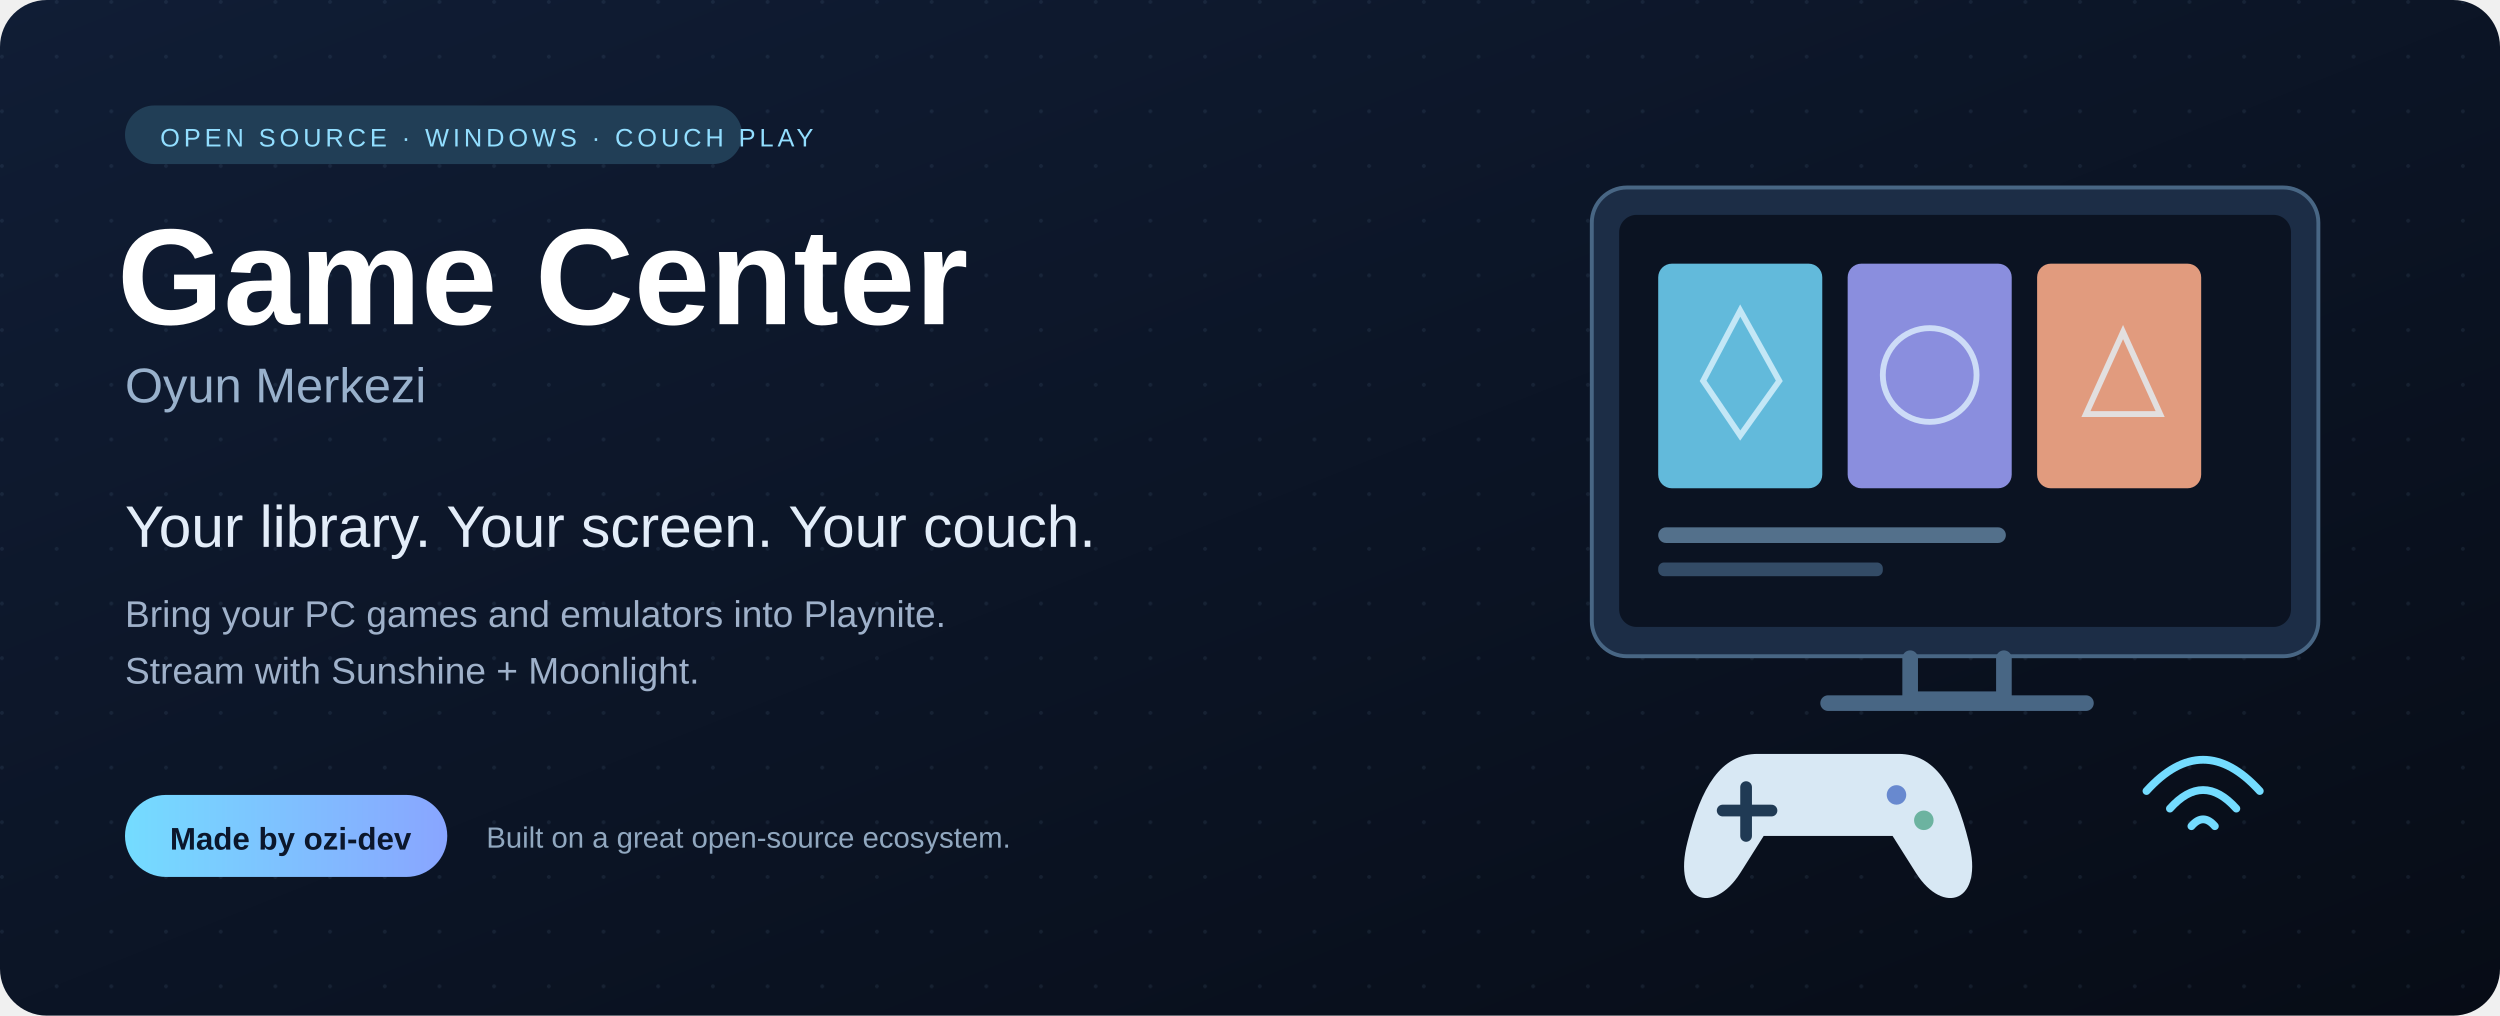
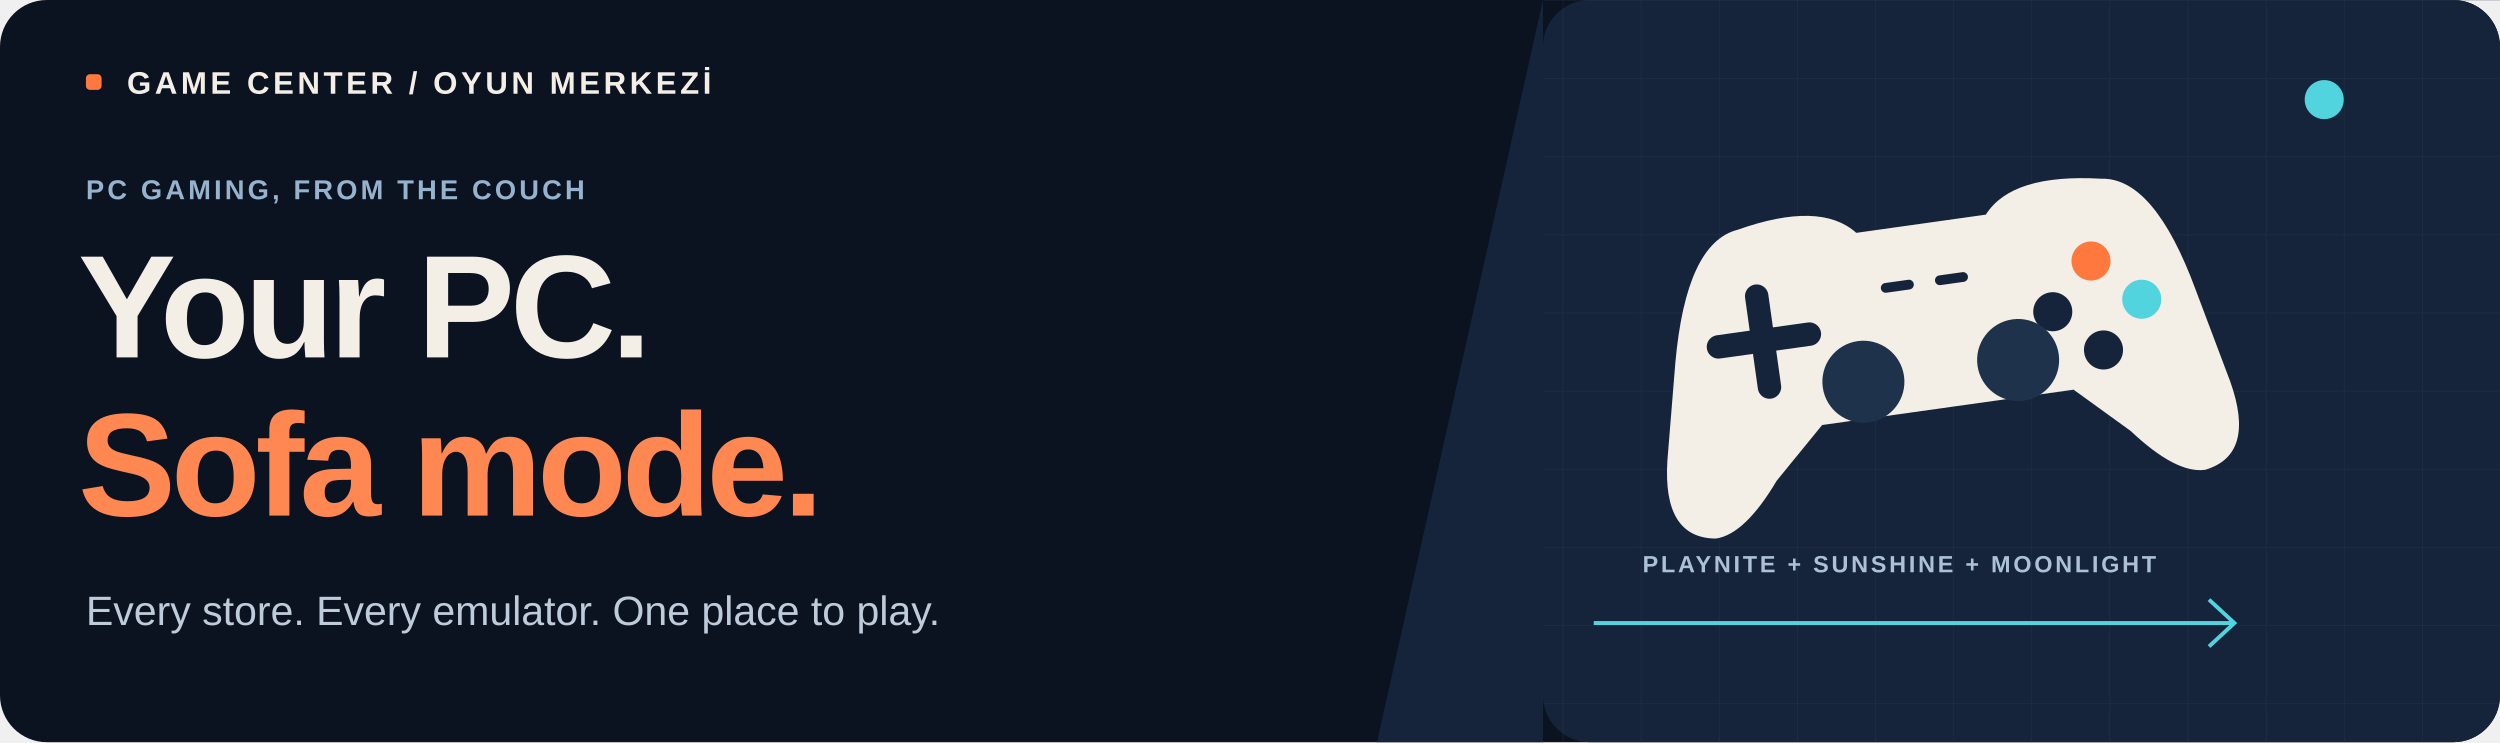
- <svg xmlns="http://www.w3.org/2000/svg" width="1280" height="520" viewBox="0 0 1280 520" role="img" aria-labelledby="title desc">
+ <svg xmlns="http://www.w3.org/2000/svg" width="1280" height="380" viewBox="0 0 1280 380" role="img" aria-label="Game Center — Your PC library deserves a bigger screen.">
  <defs>
-     <linearGradient id="bg" x2="1" y2="1">
-       <stop stop-color="#101d35" />
-       <stop offset="1" stop-color="#070c16" />
-     </linearGradient>
-     <linearGradient id="accent">
-       <stop stop-color="#74dcff" />
-       <stop offset="1" stop-color="#89a5ff" />
-     </linearGradient>
-     <pattern id="dots" width="28" height="28" patternUnits="userSpaceOnUse">
-       <circle cx="1" cy="1" r="1" fill="#6584a5" opacity=".13" />
+     <pattern id="grid" width="40" height="40" patternUnits="userSpaceOnUse">
+       <path d="M40 0H0V40" fill="none" stroke="#32435b" stroke-width=".6" opacity=".35" />
    </pattern>
  </defs>
-   <rect width="1280" height="520" rx="24" fill="url(#bg)" />
-   <rect width="1280" height="520" rx="24" fill="url(#dots)" />
-   <g font-family="Segoe UI,Arial,sans-serif">
-     <rect x="64" y="54" width="316" height="30" rx="15" fill="#213e56" />
-     <text x="82" y="75" font-size="13" letter-spacing="2" fill="#92deff">OPEN SOURCE · WINDOWS · COUCH PLAY</text>
-     <text x="60" y="166" font-size="70" font-weight="700" fill="white">Game Center</text>
-     <text x="64" y="206" font-size="25" fill="#99b1cc">Oyun Merkezi</text>
-     <text x="64" y="280" font-size="30" fill="#e3edf9">Your library. Your screen. Your couch.</text>
-     <text x="64" y="321" font-size="19" fill="#9fb1ca">Bring your PC games and emulators into Playnite.</text>
-     <text x="64" y="350" font-size="19" fill="#9fb1ca">Stream with Sunshine + Moonlight.</text>
-     <rect x="64" y="407" width="165" height="42" rx="21" fill="url(#accent)" />
-     <text x="87" y="435" font-size="16" font-weight="700" fill="#0b172c">Made by ozi-dev</text>
-     <text x="249" y="434" font-size="15" fill="#91a8c0">Built on a great open-source ecosystem.</text>
-     <g transform="translate(815,96)">
-       <rect width="372" height="240" rx="18" fill="#1c2d46" stroke="#486684" stroke-width="2" />
-       <rect x="14" y="14" width="344" height="211" rx="9" fill="#0b1322" />
-       <g fill="#62badb">
-         <rect x="34" y="39" width="84" height="115" rx="7" />
-         <rect x="131" y="39" width="84" height="115" rx="7" fill="#8a8ede" />
-         <rect x="228" y="39" width="84" height="115" rx="7" fill="#e19b7e" />
-       </g>
-       <g fill="none" stroke="#e3f5ff" stroke-width="3" opacity=".75">
-         <path d="M57 99l19-36 20 36-20 28z" />
-         <circle cx="173" cy="96" r="24" />
-         <path d="M253 116l19-42 19 42z" />
-       </g>
-       <rect x="34" y="174" width="178" height="8" rx="4" fill="#53708b" />
-       <rect x="34" y="192" width="115" height="7" rx="3" fill="#334b66" />
-       <path d="M163 241v21h48v-21M121 264h132" fill="none" stroke="#486684" stroke-width="8" stroke-linecap="round" />
-       <g transform="translate(56,290)">
-         <path d="M29 0h72c19 0 29 17 36 45 8 31-13 38-27 16L98 42H32L20 61C6 83-15 76-7 45 0 17 10 0 29 0z" fill="#d8e8f4" />
-         <path d="M23 17v25M11 29h25" stroke="#203a54" stroke-width="6" stroke-linecap="round" />
-         <circle cx="100" cy="21" r="5" fill="#6889cf" />
-         <circle cx="114" cy="34" r="5" fill="#6cb3a0" />
-       </g>
-       <path d="M284 309q29-32 58 0m-46 9q17-19 34 0m-23 9q6-7 12 0" fill="none" stroke="#74dcff" stroke-width="4" stroke-linecap="round" />
-     </g>
+   <rect width="1280" height="380" rx="24" fill="#0b1220" />
+   <rect x="790" width="490" height="380" rx="24" fill="#15243a" />
+   <rect x="790" width="490" height="380" fill="url(#grid)" />
+   <path d="M790 0L705 380H790Z" fill="#15243a" />
+   <rect x="44" y="38" width="8" height="8" rx="2" fill="#ff793f" />
+   <text x="65" y="48" font-family="Segoe UI,Arial,sans-serif" font-size="16" font-weight="700" fill="#f3eee6" letter-spacing="1.8">GAME CENTER / OYUN MERKEZİ</text>
+   <text x="44" y="102" font-family="Segoe UI,Arial,sans-serif" font-size="14" font-weight="600" fill="#96b2cd" letter-spacing="1.6">PC GAMING, FROM THE COUCH</text>
+   <text x="40" y="183" font-family="Segoe UI,Arial,sans-serif" font-size="75" font-weight="800" fill="#f3eee6" letter-spacing="-2.5">Your PC.</text>
+   <text x="40" y="264" font-family="Segoe UI,Arial,sans-serif" font-size="75" font-weight="800" fill="#ff8752" letter-spacing="-2.5">Sofa mode.</text>
+   <text x="44" y="320" font-family="Segoe UI,Arial,sans-serif" font-size="21" font-weight="400" fill="#becbda">Every store. Every emulator. One place to play.</text>
+   <g transform="translate(852 78) rotate(-8 140 100)">
+     <path d="M47 26Q20 29 6 89L-5 138Q-13 177 14 181Q29 181 49 156L76 131H206L232 156Q252 181 267 181Q294 177 286 138L275 89Q262 29 235 26Q190 17 174 36H107Q91 17 47 26Z" fill="#f3eee6" />
+     <path d="M52 61v47M29 84h47" stroke="#15243a" stroke-width="12" stroke-linecap="round" />
+     <circle cx="224" cy="67" r="10" fill="#ff793f" />
+     <circle cx="247" cy="90" r="10" fill="#52d4df" />
+     <circle cx="201" cy="90" r="10" fill="#15243a" />
+     <circle cx="224" cy="113" r="10" fill="#15243a" />
+     <circle cx="100" cy="112" r="21" fill="#1f324b" />
+     <circle cx="180" cy="112" r="21" fill="#1f324b" />
+     <path d="M118 66h12m16 0h12" stroke="#15243a" stroke-width="5" stroke-linecap="round" />
  </g>
+   <circle cx="1190" cy="51" r="10" fill="#52d4df" />
+   <path d="M816 319h328m-13-12 13 12-13 12" stroke="#52d4df" fill="none" stroke-width="2" />
+   <text x="841" y="293" font-family="Segoe UI,Arial,sans-serif" font-size="12" font-weight="600" fill="#acc1d8" letter-spacing="1.4">PLAYNITE + SUNSHINE + MOONLIGHT</text>
</svg>
